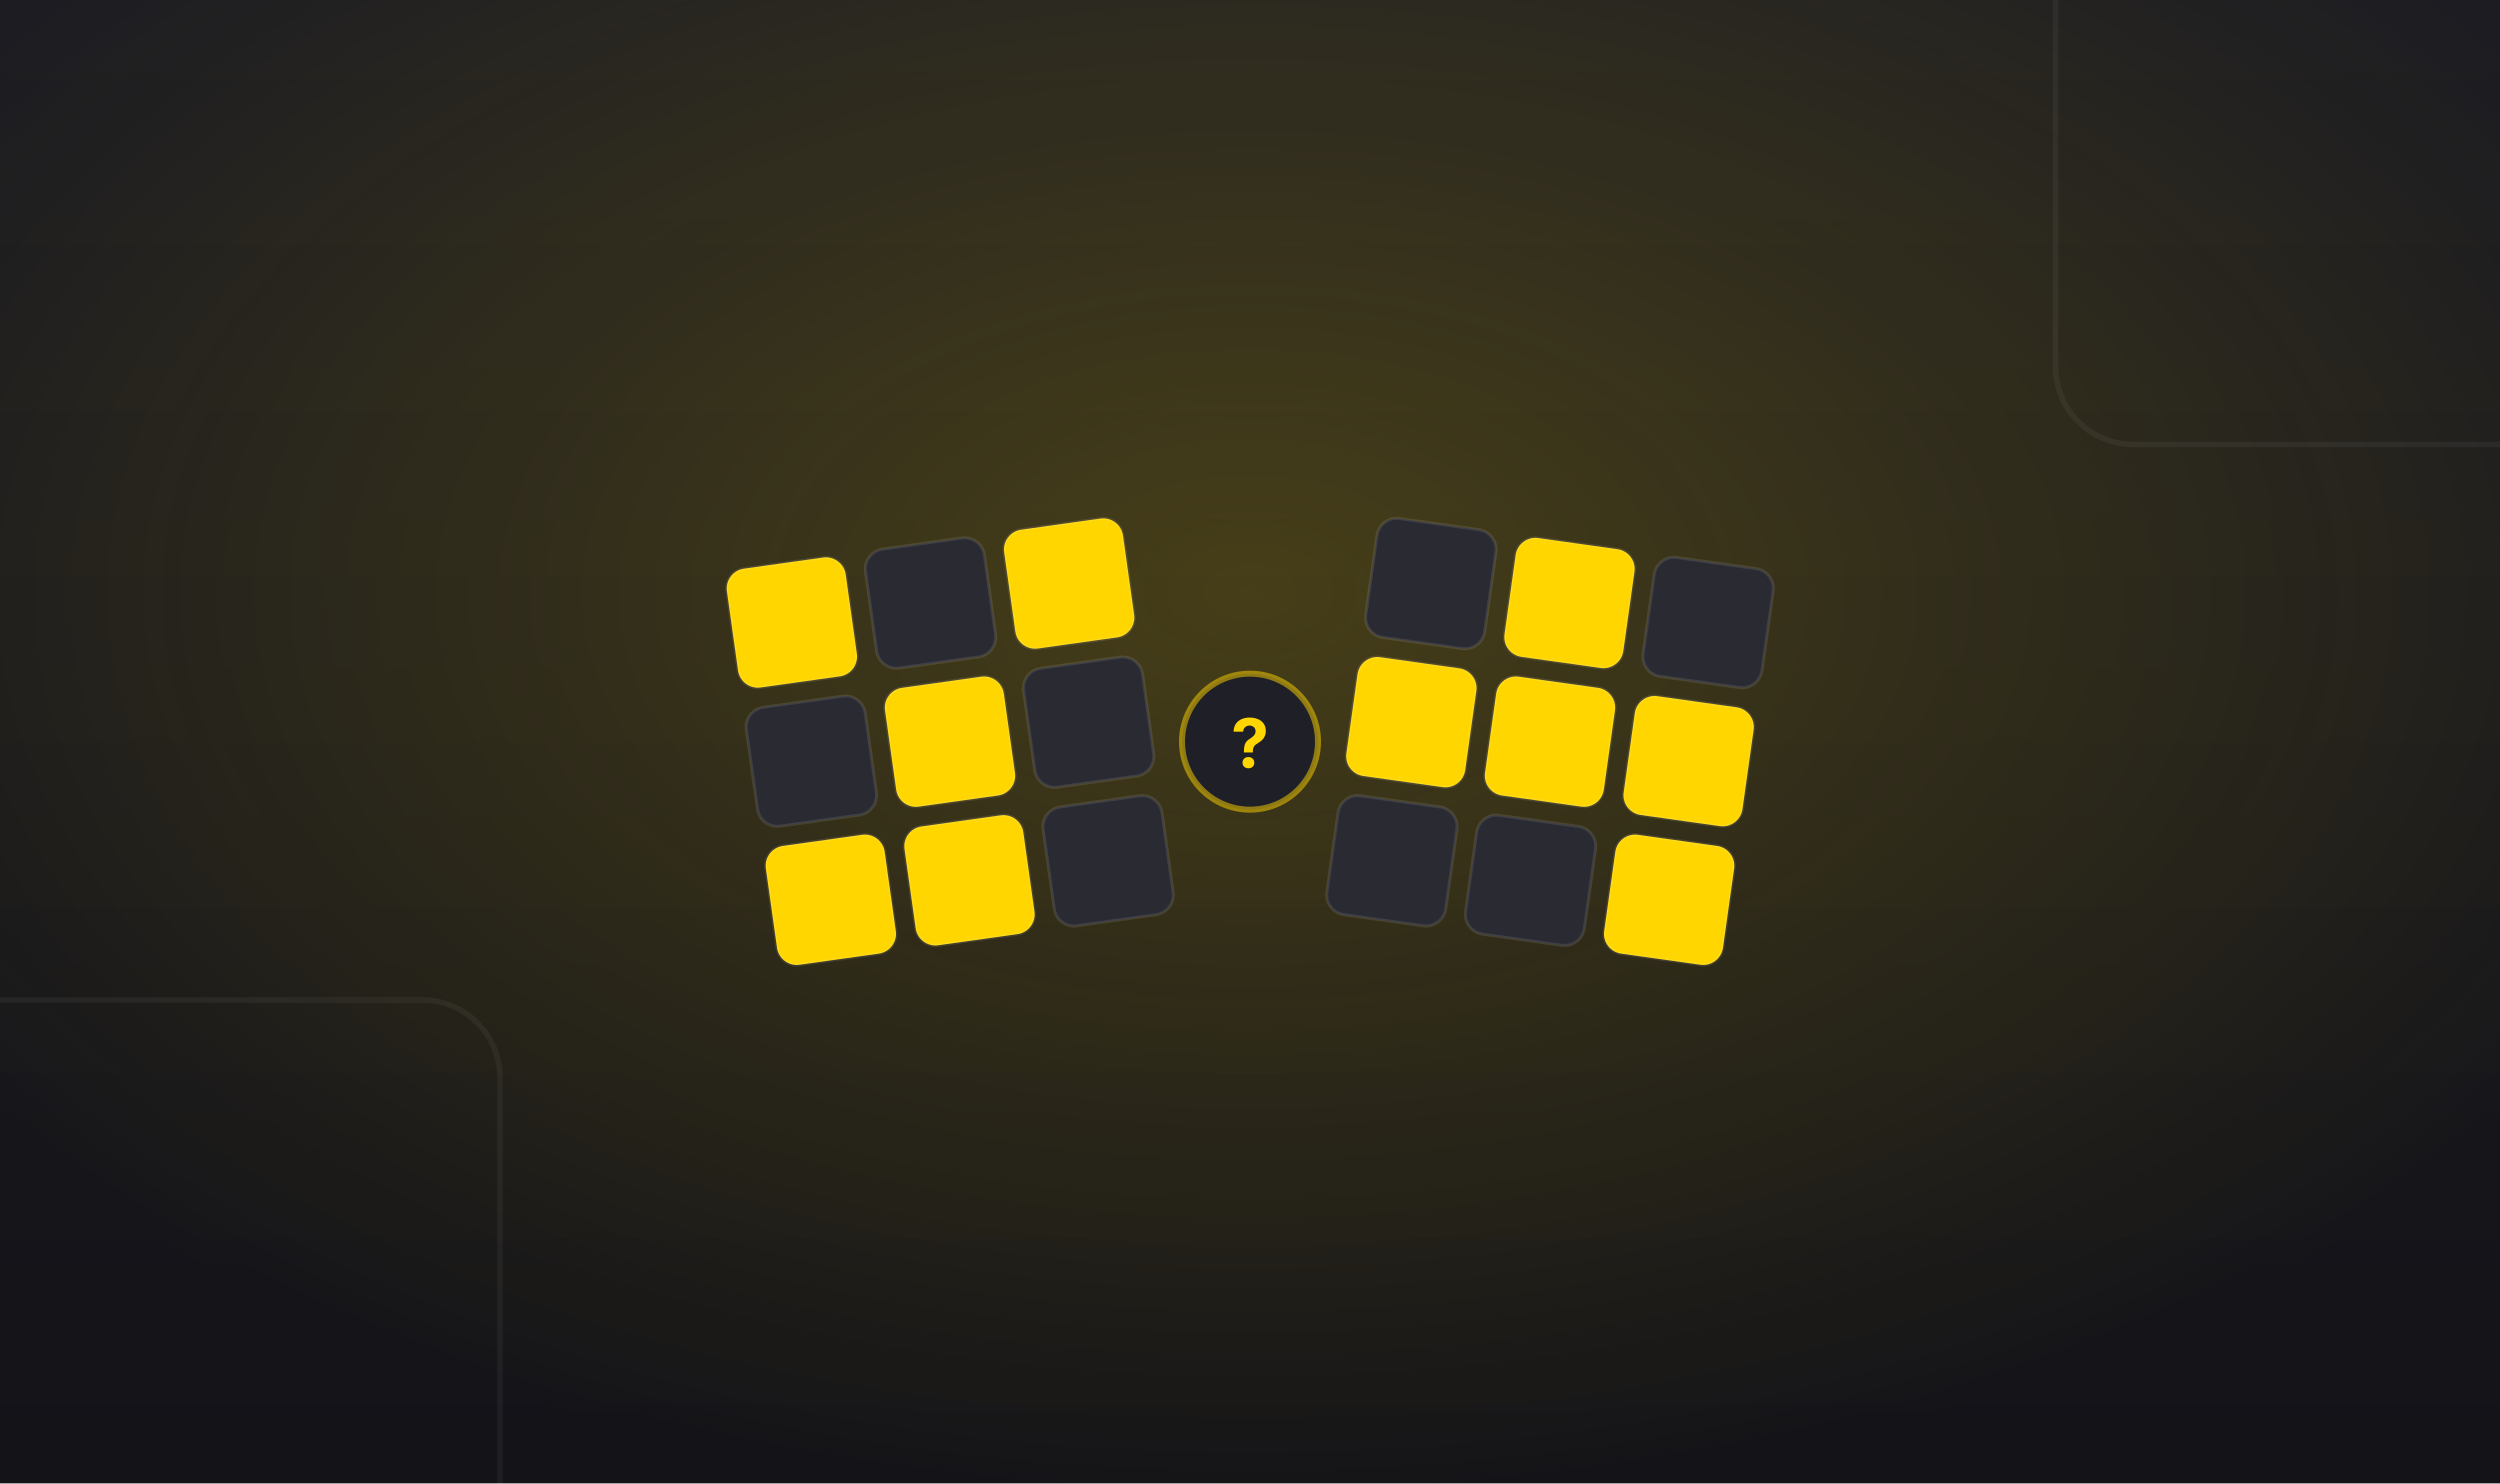
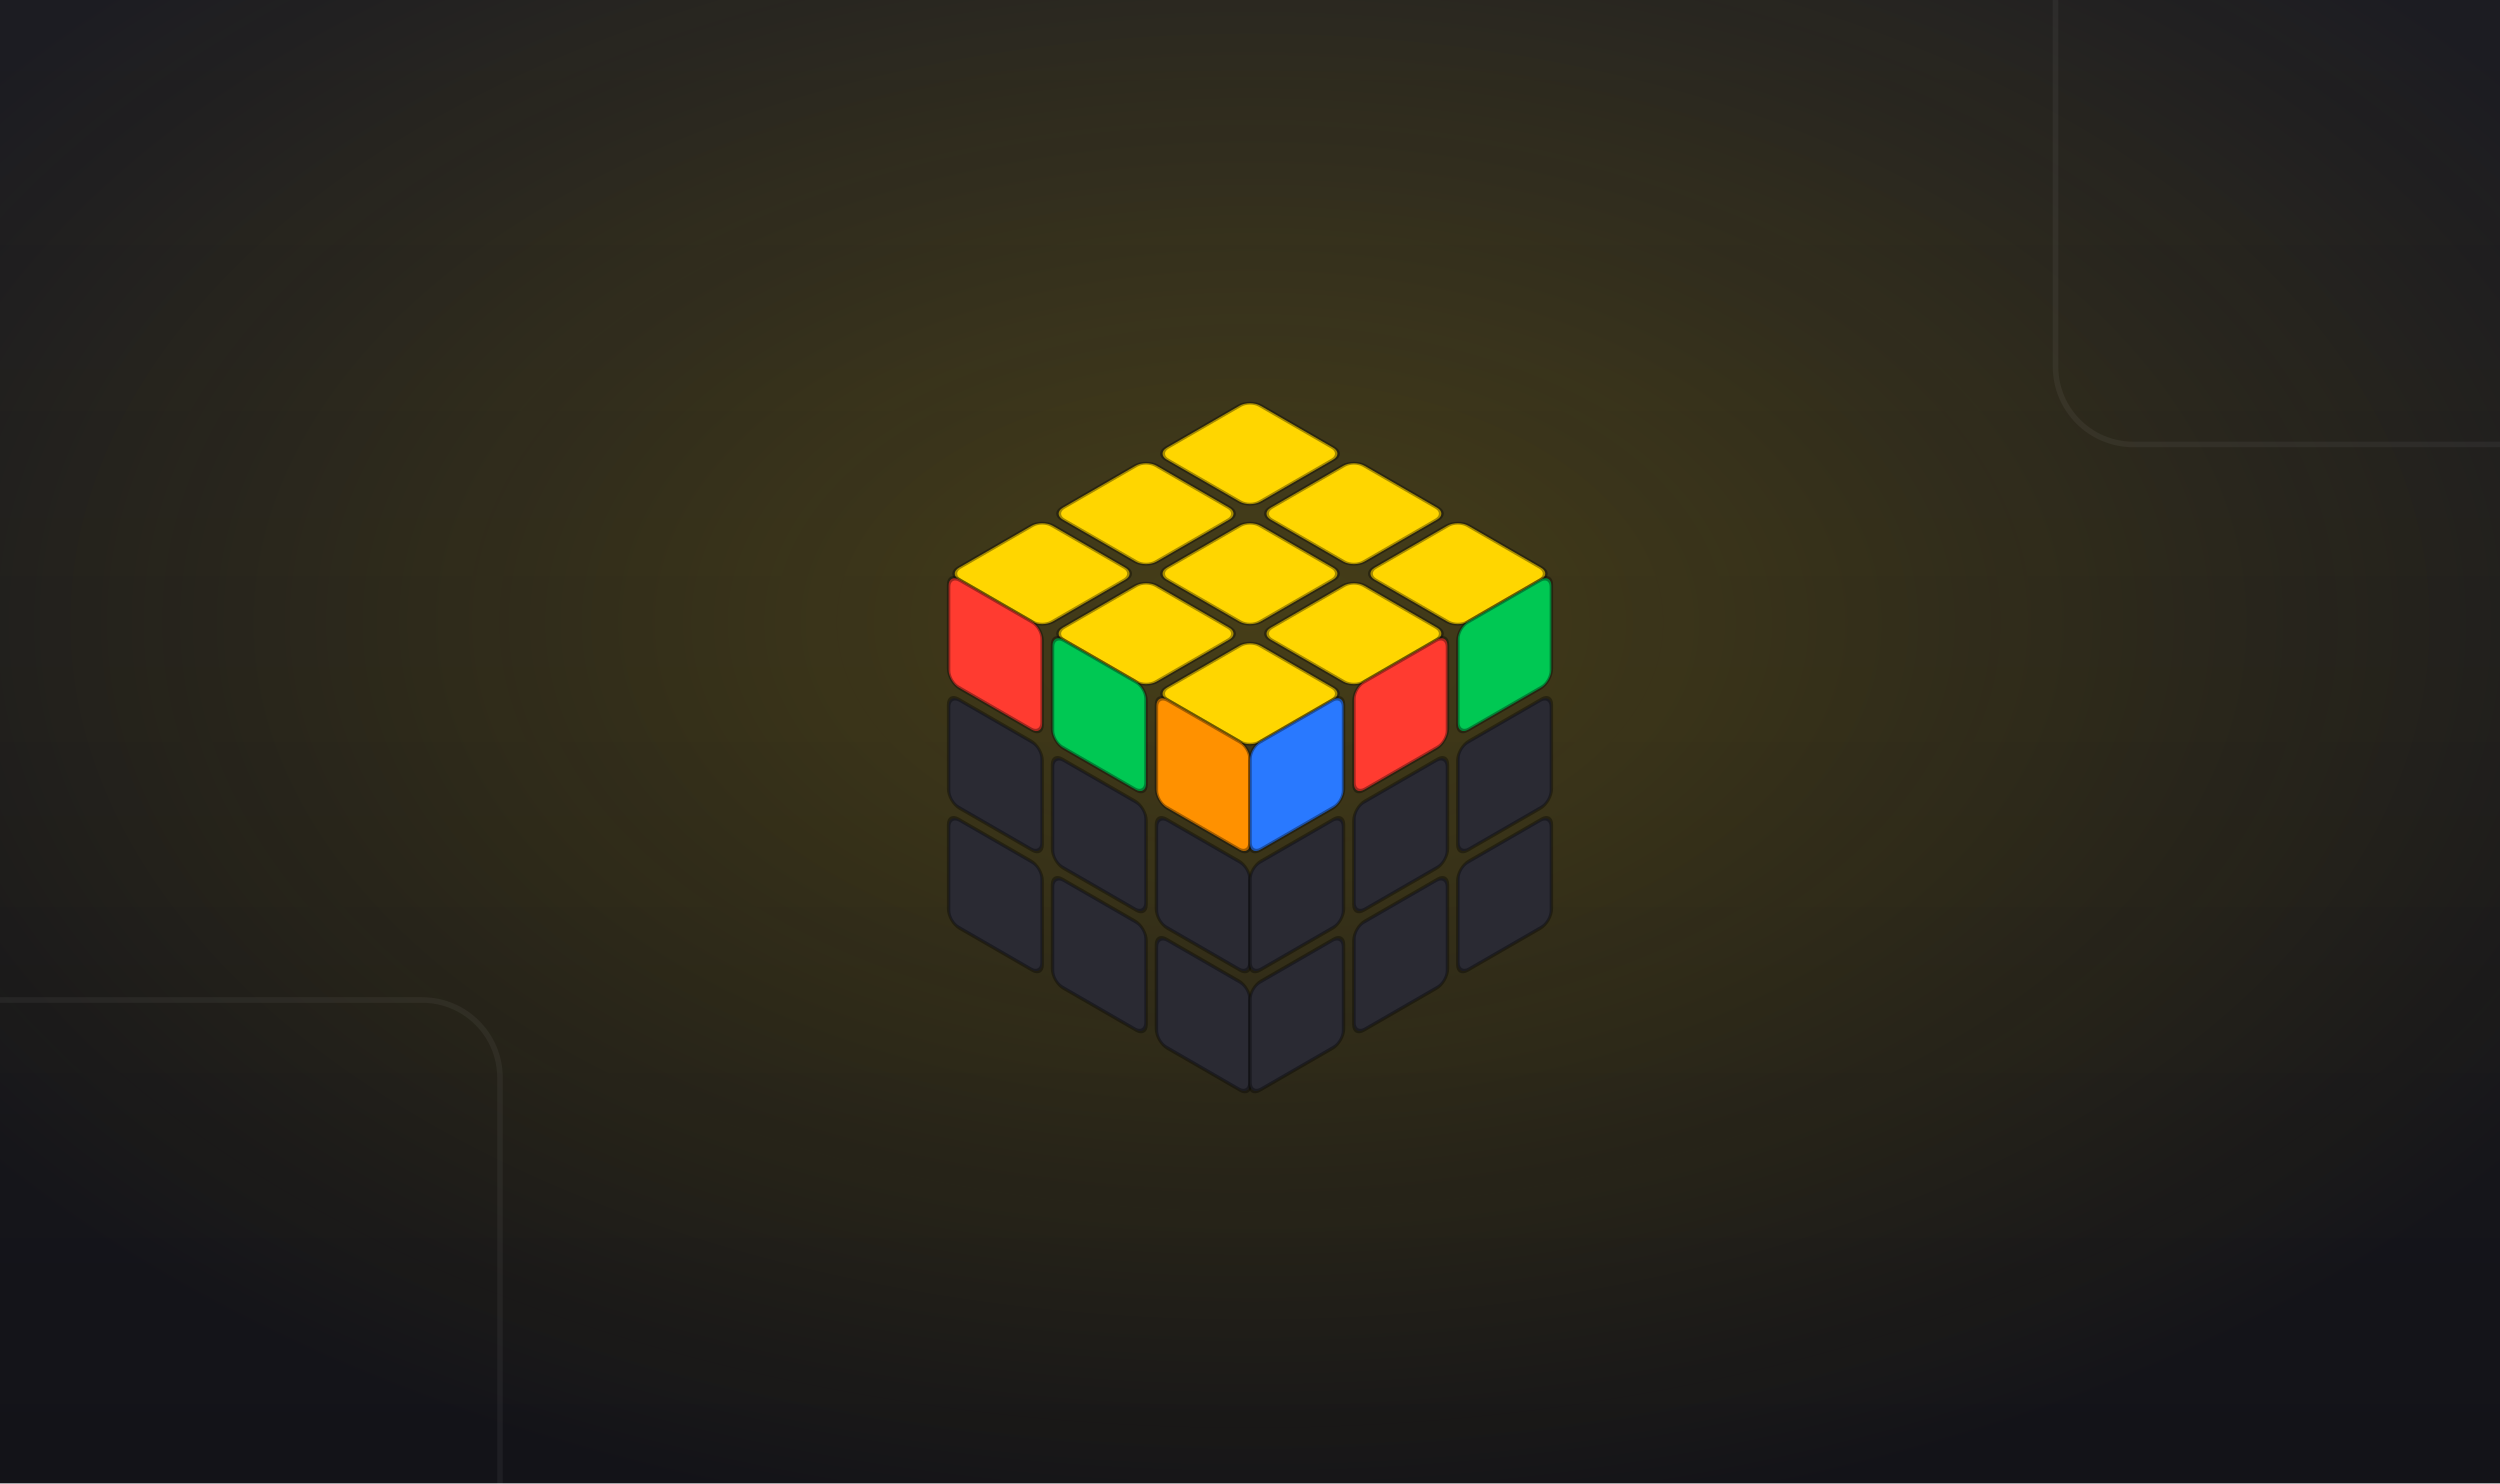
<svg xmlns="http://www.w3.org/2000/svg" viewBox="0 0 900 534">
  <defs>
    <linearGradient id="bg" x1="0" y1="0" x2="0" y2="1">
      <stop offset="0%" stop-color="#1c1c22" />
      <stop offset="100%" stop-color="#131318" />
    </linearGradient>
-     <radialGradient id="glow" cx="50%" cy="40%" r="62%">
+     <radialGradient id="glow" cx="50%" cy="42%" r="62%">
      <stop offset="0%" stop-color="#ffd600" stop-opacity="0.20" />
      <stop offset="100%" stop-color="#ffd600" stop-opacity="0" />
    </radialGradient>
  </defs>
  <rect width="900" height="534" fill="url(#bg)" />
  <rect width="900" height="534" fill="url(#glow)" />
  <g opacity="0.05" stroke="#ffffff" stroke-width="2" fill="none">
    <rect x="-60" y="360" width="240" height="240" rx="28" />
    <rect x="740" y="-80" width="240" height="240" rx="28" />
  </g>
-   <g id="art" transform="translate(450 267) scale(0.72) translate(-450 -267)">
-     <g transform="translate(300 267) rotate(-8)">
-       <rect x="-100" y="-100" width="60" height="60" rx="10" fill="#ffd600" stroke="rgba(255,255,255,0.10)" stroke-width="1.5" />
-       <rect x="-30" y="-100" width="60" height="60" rx="10" fill="#2a2a33" stroke="rgba(255,255,255,0.10)" stroke-width="1.5" />
-       <rect x="40" y="-100" width="60" height="60" rx="10" fill="#ffd600" stroke="rgba(255,255,255,0.10)" stroke-width="1.5" />
-       <rect x="-100" y="-30" width="60" height="60" rx="10" fill="#2a2a33" stroke="rgba(255,255,255,0.10)" stroke-width="1.5" />
-       <rect x="-30" y="-30" width="60" height="60" rx="10" fill="#ffd600" stroke="rgba(255,255,255,0.10)" stroke-width="1.5" />
-       <rect x="40" y="-30" width="60" height="60" rx="10" fill="#2a2a33" stroke="rgba(255,255,255,0.10)" stroke-width="1.5" />
-       <rect x="-100" y="40" width="60" height="60" rx="10" fill="#ffd600" stroke="rgba(255,255,255,0.10)" stroke-width="1.5" />
-       <rect x="-30" y="40" width="60" height="60" rx="10" fill="#ffd600" stroke="rgba(255,255,255,0.10)" stroke-width="1.5" />
-       <rect x="40" y="40" width="60" height="60" rx="10" fill="#2a2a33" stroke="rgba(255,255,255,0.10)" stroke-width="1.5" />
+   <g transform="translate(450 267) scale(0.72) translate(-450 -267)">
+     <g transform="translate(450 96) matrix(0.866 0.5 -0.866 0.5 0 0)">
+       <rect x="0.0" y="0.0" width="54.0" height="54.0" rx="6" fill="#ffd600" stroke="rgba(0,0,0,0.35)" stroke-width="2" />
+       <rect x="60.0" y="0.0" width="54.0" height="54.0" rx="6" fill="#ffd600" stroke="rgba(0,0,0,0.35)" stroke-width="2" />
+       <rect x="120.0" y="0.0" width="54.0" height="54.0" rx="6" fill="#ffd600" stroke="rgba(0,0,0,0.35)" stroke-width="2" />
+       <rect x="0.0" y="60.0" width="54.0" height="54.0" rx="6" fill="#ffd600" stroke="rgba(0,0,0,0.35)" stroke-width="2" />
+       <rect x="60.0" y="60.0" width="54.0" height="54.0" rx="6" fill="#ffd600" stroke="rgba(0,0,0,0.35)" stroke-width="2" />
+       <rect x="120.0" y="60.0" width="54.0" height="54.0" rx="6" fill="#ffd600" stroke="rgba(0,0,0,0.35)" stroke-width="2" />
+       <rect x="0.0" y="120.0" width="54.0" height="54.0" rx="6" fill="#ffd600" stroke="rgba(0,0,0,0.35)" stroke-width="2" />
+       <rect x="60.0" y="120.0" width="54.0" height="54.0" rx="6" fill="#ffd600" stroke="rgba(0,0,0,0.35)" stroke-width="2" />
+       <rect x="120.0" y="120.0" width="54.0" height="54.0" rx="6" fill="#ffd600" stroke="rgba(0,0,0,0.35)" stroke-width="2" />
    </g>
-     <g transform="translate(600 267) rotate(8)">
-       <rect x="-100" y="-100" width="60" height="60" rx="10" fill="#2a2a33" stroke="rgba(255,255,255,0.10)" stroke-width="1.5" />
-       <rect x="-30" y="-100" width="60" height="60" rx="10" fill="#ffd600" stroke="rgba(255,255,255,0.10)" stroke-width="1.5" />
-       <rect x="40" y="-100" width="60" height="60" rx="10" fill="#2a2a33" stroke="rgba(255,255,255,0.10)" stroke-width="1.5" />
-       <rect x="-100" y="-30" width="60" height="60" rx="10" fill="#ffd600" stroke="rgba(255,255,255,0.10)" stroke-width="1.5" />
-       <rect x="-30" y="-30" width="60" height="60" rx="10" fill="#ffd600" stroke="rgba(255,255,255,0.10)" stroke-width="1.5" />
-       <rect x="40" y="-30" width="60" height="60" rx="10" fill="#ffd600" stroke="rgba(255,255,255,0.10)" stroke-width="1.5" />
-       <rect x="-100" y="40" width="60" height="60" rx="10" fill="#2a2a33" stroke="rgba(255,255,255,0.10)" stroke-width="1.5" />
-       <rect x="-30" y="40" width="60" height="60" rx="10" fill="#2a2a33" stroke="rgba(255,255,255,0.10)" stroke-width="1.5" />
-       <rect x="40" y="40" width="60" height="60" rx="10" fill="#ffd600" stroke="rgba(255,255,255,0.10)" stroke-width="1.5" />
+     <g transform="translate(299.3 183) matrix(0.866 0.5 0 1 0 0)">
+       <rect x="0.0" y="0.0" width="54.0" height="54.0" rx="6" fill="#ff3b30" stroke="rgba(0,0,0,0.35)" stroke-width="2" />
+       <rect x="60.0" y="0.0" width="54.0" height="54.0" rx="6" fill="#00c853" stroke="rgba(0,0,0,0.35)" stroke-width="2" />
+       <rect x="120.0" y="0.0" width="54.0" height="54.0" rx="6" fill="#ff9100" stroke="rgba(0,0,0,0.35)" stroke-width="2" />
+       <rect x="0.0" y="60.0" width="54.0" height="54.0" rx="6" fill="#2a2a33" stroke="rgba(0,0,0,0.35)" stroke-width="2" />
+       <rect x="60.0" y="60.0" width="54.0" height="54.0" rx="6" fill="#2a2a33" stroke="rgba(0,0,0,0.35)" stroke-width="2" />
+       <rect x="120.0" y="60.0" width="54.0" height="54.0" rx="6" fill="#2a2a33" stroke="rgba(0,0,0,0.35)" stroke-width="2" />
+       <rect x="0.0" y="120.0" width="54.0" height="54.0" rx="6" fill="#2a2a33" stroke="rgba(0,0,0,0.35)" stroke-width="2" />
+       <rect x="60.0" y="120.0" width="54.0" height="54.0" rx="6" fill="#2a2a33" stroke="rgba(0,0,0,0.35)" stroke-width="2" />
+       <rect x="120.0" y="120.0" width="54.0" height="54.0" rx="6" fill="#2a2a33" stroke="rgba(0,0,0,0.35)" stroke-width="2" />
    </g>
-     <circle cx="450" cy="267" r="34" fill="#1f1f27" stroke="#ffd600" stroke-opacity="0.5" stroke-width="3" />
-     <text x="450" y="280" text-anchor="middle" font-family="Inter, sans-serif" font-size="34" font-weight="bold" fill="#ffd600">?</text>
+     <g transform="translate(450 270) matrix(0.866 -0.5 0 1 0 0)">
+       <rect x="0.0" y="0.0" width="54.0" height="54.0" rx="6" fill="#2979ff" stroke="rgba(0,0,0,0.35)" stroke-width="2" />
+       <rect x="60.0" y="0.0" width="54.0" height="54.0" rx="6" fill="#ff3b30" stroke="rgba(0,0,0,0.35)" stroke-width="2" />
+       <rect x="120.0" y="0.0" width="54.0" height="54.0" rx="6" fill="#00c853" stroke="rgba(0,0,0,0.35)" stroke-width="2" />
+       <rect x="0.0" y="60.0" width="54.0" height="54.0" rx="6" fill="#2a2a33" stroke="rgba(0,0,0,0.35)" stroke-width="2" />
+       <rect x="60.0" y="60.0" width="54.0" height="54.0" rx="6" fill="#2a2a33" stroke="rgba(0,0,0,0.35)" stroke-width="2" />
+       <rect x="120.0" y="60.0" width="54.0" height="54.0" rx="6" fill="#2a2a33" stroke="rgba(0,0,0,0.35)" stroke-width="2" />
+       <rect x="0.0" y="120.0" width="54.0" height="54.0" rx="6" fill="#2a2a33" stroke="rgba(0,0,0,0.35)" stroke-width="2" />
+       <rect x="60.0" y="120.0" width="54.0" height="54.0" rx="6" fill="#2a2a33" stroke="rgba(0,0,0,0.35)" stroke-width="2" />
+       <rect x="120.0" y="120.0" width="54.0" height="54.0" rx="6" fill="#2a2a33" stroke="rgba(0,0,0,0.35)" stroke-width="2" />
+     </g>
  </g>
</svg>
